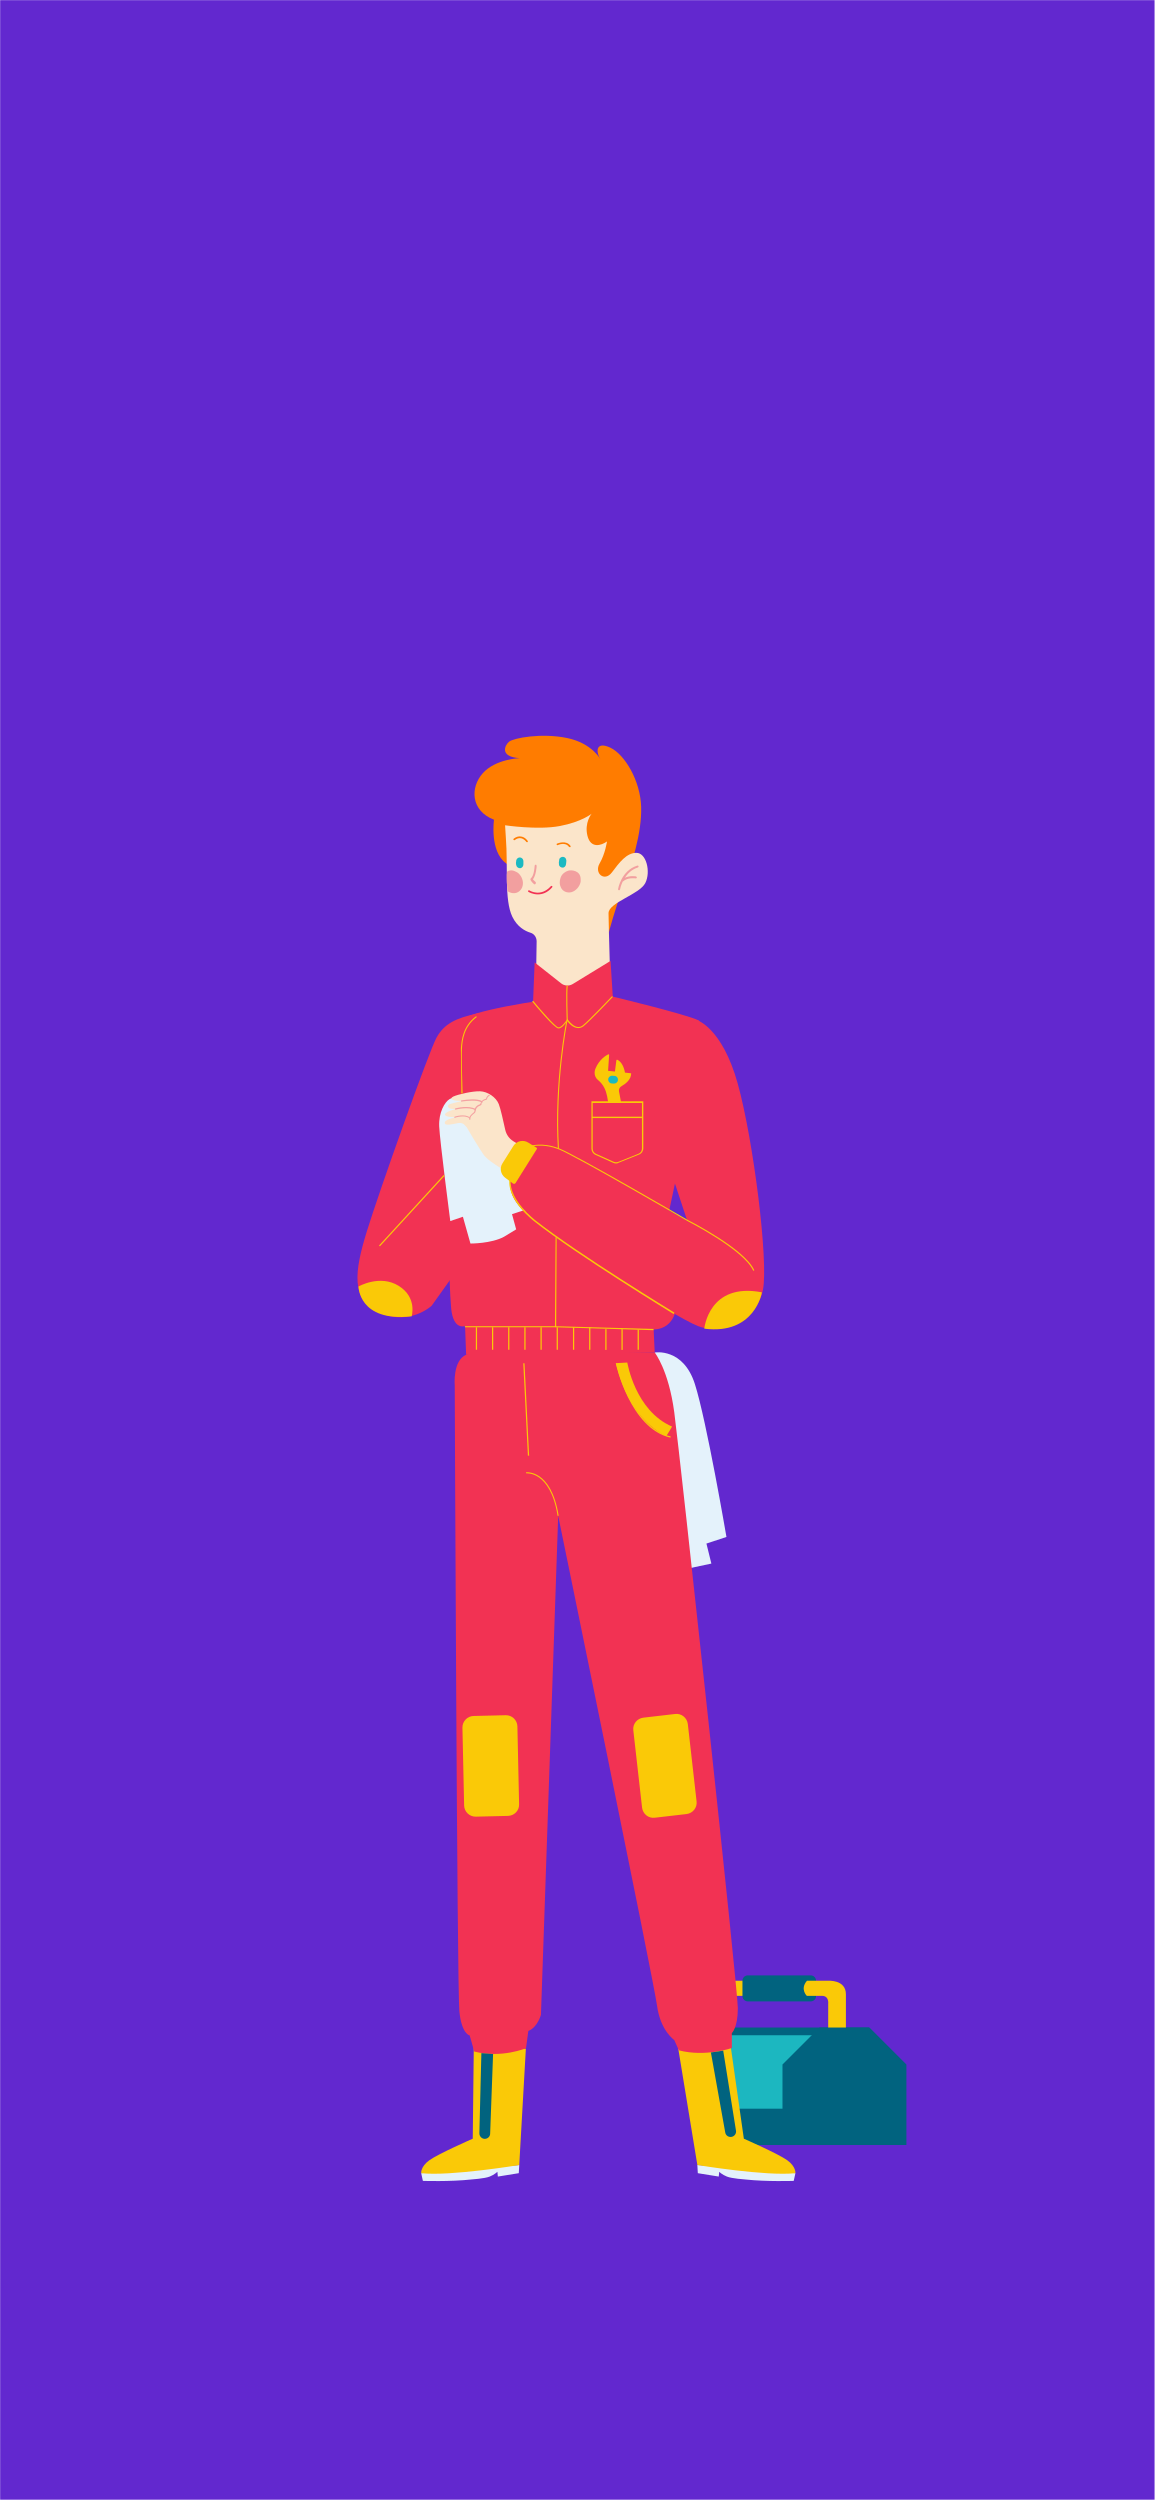
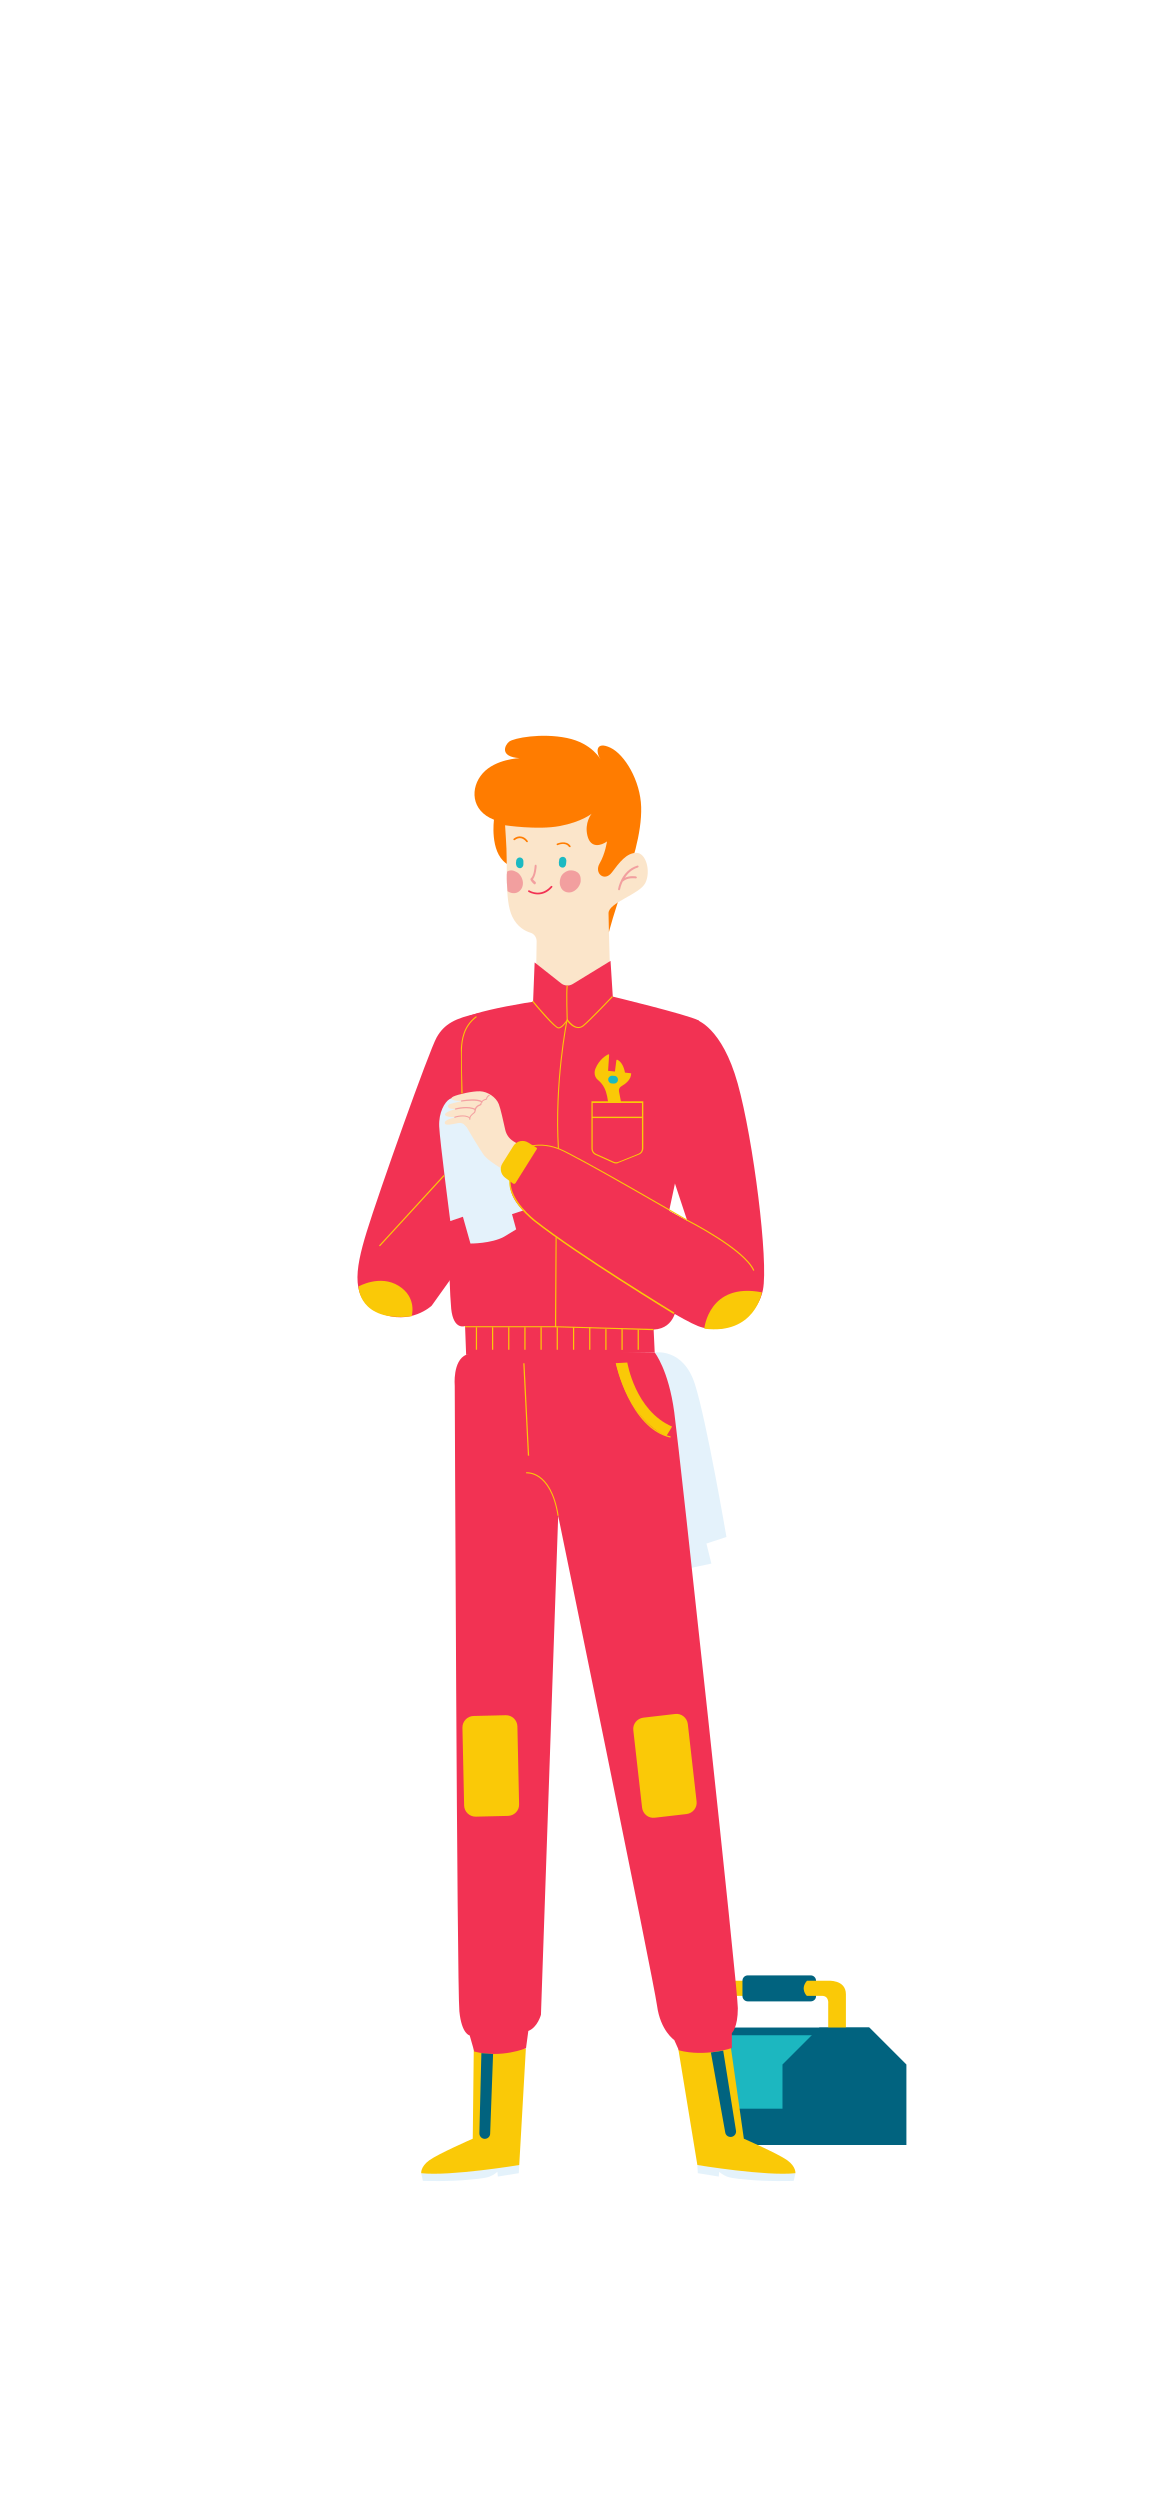
<svg xmlns="http://www.w3.org/2000/svg" version="1.1" id="Capa_1" x="0px" y="0px" viewBox="0 0 750 1624" style="enable-background:new 0 0 750 1624;" xml:space="preserve">
  <style type="text/css">
- 	.st0{fill:#6228cf;}
+ 	.st0{fill:#6228cf00;}
	.st1{fill:#E4F2FB;}
	.st2{fill:#FAC907;}
	.st3{fill:#01637F;}
	.st4{fill:#1CB7C0;}
	.st5{fill:#FF7C00;}
	.st6{fill:#FBE5CA;}
	.st7{fill:#F29F9F;}
	.st8{fill:#1CB9C2;}
	.st9{fill:#F23253;}
	.st10{fill:#F4A1A1;}
</style>
  <rect x="0.1" y="0.1" class="st0" width="749.9" height="1623.7" />
  <g>
    <g>
      <g>
        <g>
          <path class="st1" d="M425.3,878.6c0,0,18.5-3.3,26.1,20.5c7.6,23.8,20.5,99.3,20.5,99.3l-13,4.3l3.2,13l-15.1,3.2L425.3,878.6z" />
        </g>
      </g>
    </g>
    <g>
      <g>
        <g>
          <path class="st2" d="M485.6,1286.7h-13.5c0,0-11.8-1-11.8,8.8c0,9.8,0,22,0,22h11.5v-15.9c0,0-0.7-5.1,4.1-5.1s9.8,0,9.8,0      S490.4,1292.1,485.6,1286.7z" />
        </g>
      </g>
    </g>
    <g>
      <g>
        <g>
          <polygon class="st3" points="472.8,1393.4 588.8,1393.4 588.8,1341.1 564.8,1317.1 528.3,1317.1 467.8,1317.1     " />
        </g>
      </g>
    </g>
    <g>
      <g>
        <g>
          <path class="st3" d="M526.6,1300.1h-40.8c-2,0-3.5-1.6-3.5-3.5v-9.9c0-2,1.6-3.5,3.5-3.5h40.8c2,0,3.5,1.6,3.5,3.5v9.9      C530.2,1298.5,528.6,1300.1,526.6,1300.1z" />
        </g>
      </g>
    </g>
    <g>
      <g>
        <g>
          <path class="st2" d="M524.2,1286.7h13.5c0,0,11.8-1,11.8,8.8c0,9.8,0,22,0,22h-11.5v-15.9c0,0,0.7-5.1-4.1-5.1      c-4.7,0-9.8,0-9.8,0S519.5,1292.1,524.2,1286.7z" />
        </g>
      </g>
    </g>
    <g>
      <g>
        <g>
          <rect x="460.1" y="1322.1" class="st4" width="80.3" height="47.7" />
        </g>
      </g>
    </g>
    <g>
      <g>
        <g>
          <path class="st3" d="M508.3,1393.4v-52.3l24-24h32.3v76.2C564.5,1393.3,508,1393.1,508.3,1393.4z" />
        </g>
      </g>
    </g>
    <g>
      <g>
        <g>
          <path class="st1" d="M273.6,1411.7l1.1,5c0,0,17.7,0.6,31.3-0.9c0,0,9-0.6,12.1-1.9c3.1-1.2,5-3.1,5-3.1l0.3,3.1l13.6-2.2      l0.3-5.3L273.6,1411.7z" />
        </g>
      </g>
    </g>
    <g>
      <g>
        <g>
          <path class="st1" d="M516.7,1411.7l-1.1,5c0,0-17.7,0.6-31.3-0.9c0,0-9-0.6-12.1-1.9c-3.1-1.2-5-3.1-5-3.1l-0.3,3.1l-13.6-2.2      l-0.3-5.3L516.7,1411.7z" />
        </g>
      </g>
    </g>
    <g>
      <g>
        <g>
          <path class="st2" d="M341.6,1330.8l-4.3,75.6c0,0-44.7,7.4-63.7,5.3c0,0-0.5-4.2,5.3-8.4c5.8-4.2,28.2-14,28.2-14l0.7-61.8      L341.6,1330.8z" />
        </g>
      </g>
    </g>
    <g>
      <g>
        <g>
          <path class="st2" d="M440.6,1330.8l12.4,75.6c0,0,44.7,7.4,63.7,5.3c0,0,0.5-4.2-5.3-8.4c-5.8-4.2-28.2-14-28.2-14l-8.8-61.8      L440.6,1330.8z" />
        </g>
      </g>
    </g>
    <g>
      <g>
        <g>
          <path class="st5" d="M395.5,605.7c0,0,3.9-15.1,9.3-29.3c5.4-14.1,12.2-35.1,11.7-52.2c-0.5-17.1-10.7-34.1-20-38.5      c-9.3-4.4-9.8,2.4-6.3,7.8c0,0-5.4-10.7-21.9-14.1c-16.6-3.4-34.6,0-37.6,2.4c-2.9,2.4-6.3,9.8,6.8,10.7c0,0-15.6,0.5-23.9,9.8      s-7.8,24.4,7.3,30.2c0,0-2.9,20.5,7.8,28.3S395.5,605.7,395.5,605.7z" />
        </g>
      </g>
    </g>
    <g>
      <g>
        <g>
          <path class="st6" d="M348.1,643.2l0.5-31.7c0-2.6-1.6-4.9-4-5.6c-3.6-1.1-8.6-3.8-11.8-10.4c-5.3-11.1-2.7-32.4-4.2-51.4l-0.5-8      c0,0,21.2,3.2,35.5,0.5c14.3-2.7,20.7-8,20.7-8s-4.8,5.8-2.7,14.3c2.1,8.5,9,6.4,12.7,3.7c0,0-1.1,8-4.8,14.3      c-3.7,6.4,3.2,12.2,8,5.8c4.8-6.4,9.5-12.7,15.9-12.7s9.5,12.2,5.8,19.6c-3.7,7.4-23.9,12.7-23.9,19.6s1.6,58.9,1.6,58.9      l-49.3,4.2L348.1,643.2z" />
        </g>
      </g>
    </g>
    <g>
      <g>
        <g>
          <g>
            <path class="st7" d="M413.1,569.3c-0.2,0-3.9-0.7-7.2,0.9c1.8-2.7,4.4-5.4,8.5-6.7c0.3-0.1,0.5-0.5,0.4-0.8       c-0.1-0.4-0.5-0.5-0.8-0.4c-10.5,3.2-12.5,15.1-12.5,15.2c-0.1,0.4,0.2,0.7,0.5,0.8c0,0,0,0,0,0c0.4,0.1,0.7-0.2,0.8-0.6       c0,0,0.4-2.3,1.7-5c0.1,0,0.1-0.1,0.2-0.1c3-2.8,8.1-2,8.2-2c0.4,0.1,0.7-0.2,0.8-0.5C413.7,569.7,413.4,569.4,413.1,569.3z" />
          </g>
        </g>
      </g>
    </g>
    <g>
      <g>
        <g>
          <g>
            <path class="st7" d="M329.2,568.1c0-0.2,0-0.4,0.1-0.7c0-0.4,0.1-0.8,0.1-1.2c1.4-0.9,3.2-1.2,5.4-0.1c0.2,0.1,0.3,0.2,0.4,0.2       c0.6,0.2,1.1,0.6,1.6,1c2.2,2,3.4,5.3,2.7,8.1c-0.6,2.8-3.1,5-6,4.8c-0.6,0-1.1-0.1-1.7-0.3c-0.2,0-0.4-0.1-0.6-0.2       c0,0-0.7-0.2-1.5-0.8C329.3,575.4,329.1,571.8,329.2,568.1z" />
          </g>
        </g>
      </g>
    </g>
    <g>
      <g>
        <g>
          <g>
            <path class="st7" d="M377.2,570.9c0,0.2,0,0.3,0,0.5c0.1,0.6,0,1.2-0.1,1.8c-0.7,2.8-2.9,5.4-5.7,6.3c-2.7,0.8-5.8-0.3-7-2.9       c-0.2-0.5-0.4-1-0.6-1.6c-0.1-0.2-0.1-0.4-0.1-0.6c0,0-0.4-2,0.5-4.4c0.9-2.4,3-3.8,4.9-4.4S377,565.3,377.2,570.9z" />
          </g>
        </g>
      </g>
    </g>
    <g>
      <g>
        <g>
          <g>
            <g>
              <path class="st7" d="M347.3,574.5c-0.1,0-0.2,0-0.3-0.1c-1.2-0.9-2.3-2.5-2.3-2.6c-0.1-0.2-0.2-0.4-0.1-0.7        c0-0.3,0.1-0.5,0.3-0.6c1.8-1.5,2.3-6.2,2.4-7.9c0-0.5,0.3-0.9,0.7-0.9c0.4,0,0.6,0.4,0.6,0.9c0,0.3-0.3,5.9-2.4,8.6        c0.4,0.5,1,1.2,1.6,1.6c0.3,0.2,0.4,0.8,0.2,1.2C347.8,574.3,347.6,574.5,347.3,574.5z" />
            </g>
          </g>
        </g>
      </g>
    </g>
    <g>
      <g>
        <g>
          <g>
            <path class="st8" d="M363.2,559c0-0.2,0.1-0.5,0.1-0.7c0.2-1.1,1.5-1.8,2.5-1.7c1,0.1,1.9,0.9,2,1.9c0,0,0,0.1,0,0.1       c0.1,0.2,0.1,0.4,0.1,0.7c0,0.4,0,0.7-0.1,1.1c0,0.3,0,0.5-0.1,0.8c0,0,0,0.1,0,0.1c-0.1,1.2-1,2.4-2.3,2.3       c-1.1,0-2.3-0.9-2.3-2.1c0-0.1,0-0.1,0-0.1C363,560.6,363,559.7,363.2,559z" />
          </g>
        </g>
      </g>
    </g>
    <g>
      <g>
        <g>
          <g>
            <path class="st8" d="M335.3,559.5c0-0.2,0-0.5,0.1-0.7c0.2-1.1,1.4-1.9,2.4-1.8c1,0.1,1.9,0.8,2.1,1.8c0,0,0,0.1,0,0.1       c0.1,0.2,0.1,0.4,0.1,0.6c0,0.4,0,0.7,0,1.1c0,0.3,0,0.5,0,0.8c0,0,0,0.1,0,0.1c0,1.2-0.8,2.4-2.2,2.5c-1.1,0-2.3-0.8-2.4-2       c0,0,0-0.1-0.1-0.1C335.1,561.1,335.1,560.2,335.3,559.5z" />
          </g>
        </g>
      </g>
    </g>
    <g>
      <g>
        <g>
          <path class="st9" d="M349.4,581c-3.5,0-6-1.6-6.1-1.6c-0.3-0.2-0.3-0.5-0.2-0.8c0.2-0.3,0.5-0.3,0.8-0.2c0.3,0.2,7.4,4.6,14-2.8      c0.2-0.2,0.6-0.2,0.8,0c0.2,0.2,0.2,0.6,0,0.8C355.6,580,352.2,581,349.4,581z" />
        </g>
      </g>
    </g>
    <g>
      <g>
        <g>
          <path class="st5" d="M370.1,550.3c-0.2,0-0.4-0.1-0.5-0.2c-2.4-3.4-7.1-1.2-7.3-1.1c-0.3,0.1-0.6,0-0.7-0.3      c-0.1-0.3,0-0.6,0.3-0.7c0.1,0,5.8-2.6,8.7,1.5c0.2,0.3,0.1,0.6-0.1,0.8C370.3,550.3,370.2,550.3,370.1,550.3z" />
        </g>
      </g>
    </g>
    <g>
      <g>
        <g>
          <path class="st5" d="M342.4,547.1c-0.2,0-0.4-0.1-0.5-0.2c0,0-1.4-2.1-3.6-2.4c-1.3-0.2-2.6,0.2-3.9,1.2      c-0.2,0.2-0.6,0.1-0.8-0.1c-0.2-0.2-0.1-0.6,0.1-0.8c1.6-1.2,3.2-1.7,4.8-1.4c2.7,0.4,4.3,2.8,4.3,2.9c0.2,0.3,0.1,0.6-0.2,0.8      C342.6,547,342.5,547.1,342.4,547.1z" />
        </g>
      </g>
    </g>
    <g>
      <g>
        <g>
          <path class="st9" d="M396.6,624.2l-24.5,15c-2.4,1.5-5.5,1.3-7.7-0.5l-17.1-13.5l-1.2,30.2l52.5,0.4L396.6,624.2z" />
        </g>
      </g>
    </g>
    <g>
      <g>
        <g>
          <path class="st9" d="M396.9,647.1c0,0,49.3,11.9,56.8,15.7S433.5,792,433.5,792l6,55.3c0,0,0,15.7-14.9,16.4l0.7,14.9      l-122.5,1.5l-0.7-18.7c0,0-7.5,3-9-11.2s-3.7-98.6,0-137.4s-4.7-48.2,16.4-54.5C329.5,652.4,377.5,644.9,396.9,647.1z" />
        </g>
      </g>
    </g>
    <g>
      <g>
        <g>
          <path class="st9" d="M425.3,878.6c0,0,9,11.2,12.7,38.8s41.3,374.4,41.3,387.1s-3.9,16.2-3.9,16.2l0,9.7c0,0-17.2,6-34.4,1.5      l-3-6.7c0,0-9-6-11.2-22.4s-64.2-318.1-64.2-318.1l-11.2,324.1c0,0-2.2,8.2-8.2,10.5l-1.5,11.2c0,0-15.7,6.7-33.6,2.2l-3-10.5      c0,0-5.2-0.7-6.7-15.7s-3-406.3-3-406.3s-1.5-16.4,7.5-20.2C311.7,876.4,425.3,878.6,425.3,878.6z" />
        </g>
      </g>
    </g>
    <g>
      <g>
        <g>
          <path class="st9" d="M319.5,793.4l-39.1,54.8c0,0-13.8,13-33.4,4.8c-19.6-8.2-16.6-27.4-8.8-52.8      c7.8-25.4,40.6-117.8,45.5-126.4c4.9-8.6,12.1-12.5,26.8-15.5C325.1,655.2,319.5,793.4,319.5,793.4z" />
        </g>
      </g>
    </g>
    <g>
      <g>
        <g>
          <path class="st1" d="M304.2,712.7c0,0-9.1-0.6-12.2,1.3c-3.1,1.9-7.1,8.6-6.7,17.7c0.4,9.2,7.2,61.5,7.2,61.5l8.2-2.8l4.9,17.4      c0,0,13.5,0.1,21.8-4.4l7.9-4.8l-2.7-9.9l8.6-2.8L326,740.8C326,740.8,315.7,714,304.2,712.7z" />
        </g>
      </g>
    </g>
    <g>
      <g>
        <g>
          <path class="st9" d="M452.6,662.6c0,0,16.4,4.7,26.6,41.2c10.2,36.6,20.1,115.6,16.4,134.1c-3.7,18.5-24.8,30.3-42.2,23.5      s-98.5-60.1-109.5-70.8s-17.4-19.3-8.1-36.5c6.6-12.2,17.1-16,43.5,0.4c26.4,16.4,67.1,38.4,67.1,38.4L425.6,730      C425.6,730,419,678.1,452.6,662.6z" />
        </g>
      </g>
    </g>
    <g>
      <g>
        <g>
          <path class="st6" d="M343.3,747.5l-9.9-6.2c-2.7-1.7-4.5-4.3-5.2-7.4c-1.2-5.4-3-13.7-4.2-16.7c-1.8-4.5-7.2-8.1-12.1-8.3      s-14.4,2-17.4,3.4s-0.6,3.4,6.8,2.7c0,0-6.5,1.3-9,2.2c-2.5,0.9-1.6,3.9,4.3,3.1c0,0-7.5,1.7-7.5,3.7c-0.1,2,7.4,1.7,7.4,1.7      s-7,1.3-7.5,3.2c-0.6,2,1.9,2,5.9,1.2c1.2-0.3,2.2-0.4,3-0.6c1.6-0.3,3.3,0.4,4.3,1.7l1,1.1c0,0,7,12.1,10.8,17.6      c3.8,5.6,20.3,14,20.3,14L343.3,747.5z" />
        </g>
      </g>
    </g>
    <g>
      <g>
        <g>
          <path class="st2" d="M333.2,768.8l-5.1-3.8c-2.9-2.2-3.7-6.2-1.7-9.3l7.1-11.3c2.1-3.3,6.4-4.2,9.6-2.2l5.5,3.4      c0.2,0.1,0.3,0.5,0.2,0.7l-13.9,22.2C334.5,769.1,333.7,769.2,333.2,768.8z" />
        </g>
      </g>
    </g>
    <g>
      <g>
        <g>
          <path class="st2" d="M437.6,853.6c-0.6-0.4-62.6-38.2-90.4-60.1c0,0-4.5-3.4-8.7-8.4c-3.9-4.6-8.4-11.7-7.6-19l0.1-0.6l3.2,2      l13.1-21.1l-3.8-1.7l0.9-0.3c0.3-0.1,7.8-2.6,18.6,1.5c10.8,4.1,82.9,46.1,83.6,46.5c1.5,0.8,37.4,19,43.4,32.8l-0.7,0.3      c-5.9-13.6-42.7-32.3-43.1-32.5c-0.7-0.4-72.8-42.4-83.5-46.5c-8.4-3.2-14.8-2.3-17.1-1.8l2.8,1.2l-0.2,0.4l-13.7,22.1l-2.8-1.8      c-0.9,13.3,15.9,25.9,16,26.1c27.8,21.9,89.8,59.6,90.4,60L437.6,853.6z" />
        </g>
      </g>
    </g>
    <g>
      <g>
        <g>
          <path class="st2" d="M362.4,746.3c-2.6-42.7,5.4-82.8,5.5-83.2l0.7,0.1c-0.1,0.4-8.1,40.4-5.5,83L362.4,746.3z" />
        </g>
      </g>
    </g>
    <g>
      <g>
        <g>
          <polygon class="st2" points="361.3,862.2 302,862.2 302,861.5 360.5,861.5 360.9,803.7 361.6,803.7     " />
        </g>
      </g>
    </g>
    <g>
      <g>
        <g>
          <polygon class="st2" points="424.5,864.1 360.9,862.2 360.9,861.5 424.5,863.3     " />
        </g>
      </g>
    </g>
    <g>
      <g>
        <g>
          <polygon class="st2" points="246.8,809.6 246.2,809.1 288.2,763.3 288.8,763.8     " />
        </g>
      </g>
    </g>
    <g>
      <g>
        <g>
          <path class="st2" d="M299.4,681c0.4-5,1-14.3,9.9-20.9l0.4,0.6c-8.6,6.4-9.3,15.5-9.6,20.4c-0.4,5.2,0.4,29,0.4,29.2l-0.8,0" />
        </g>
      </g>
    </g>
    <g>
      <g>
        <g>
          <path class="st2" d="M400.2,755.8c-0.6,0-1.2-0.1-1.8-0.4l-11.6-5.2c-1.6-0.7-2.6-2.3-2.6-4.1v-30.7h33.7v30.5      c0,1.8-1.1,3.5-2.8,4.1l-13.2,5.3C401.3,755.7,400.8,755.8,400.2,755.8z M385,716.4v29.8c0,1.4,0.8,2.7,2.1,3.3l11.6,5.2      c0.9,0.4,1.9,0.4,2.8,0.1l13.2-5.3c1.4-0.5,2.3-1.9,2.3-3.3v-29.7H385z" />
        </g>
      </g>
    </g>
    <g>
      <g>
        <g>
          <rect x="384.6" y="725.4" class="st2" width="32.4" height="0.9" />
        </g>
      </g>
    </g>
    <g>
      <g>
        <g>
          <rect x="309.1" y="862.2" class="st2" width="0.8" height="14.6" />
        </g>
      </g>
    </g>
    <g>
      <g>
        <g>
          <rect x="319.6" y="862.2" class="st2" width="0.8" height="14.6" />
        </g>
      </g>
    </g>
    <g>
      <g>
        <g>
          <rect x="330.1" y="862.2" class="st2" width="0.8" height="14.6" />
        </g>
      </g>
    </g>
    <g>
      <g>
        <g>
          <rect x="340.6" y="862.2" class="st2" width="0.8" height="14.6" />
        </g>
      </g>
    </g>
    <g>
      <g>
        <g>
          <rect x="351.1" y="862.2" class="st2" width="0.8" height="14.6" />
        </g>
      </g>
    </g>
    <g>
      <g>
        <g>
          <rect x="361.6" y="862.2" class="st2" width="0.8" height="14.6" />
        </g>
      </g>
    </g>
    <g>
      <g>
        <g>
          <rect x="372.2" y="862.2" class="st2" width="0.8" height="14.6" />
        </g>
      </g>
    </g>
    <g>
      <g>
        <g>
          <rect x="382.7" y="862.2" class="st2" width="0.8" height="14.6" />
        </g>
      </g>
    </g>
    <g>
      <g>
        <g>
          <rect x="393.2" y="863.4" class="st2" width="0.8" height="13.5" />
        </g>
      </g>
    </g>
    <g>
      <g>
        <g>
          <rect x="403.7" y="863.4" class="st2" width="0.8" height="13.5" />
        </g>
      </g>
    </g>
    <g>
      <g>
        <g>
          <rect x="414.2" y="863.7" class="st2" width="0.8" height="13.1" />
        </g>
      </g>
    </g>
    <g>
      <g>
        <g>
          <path class="st2" d="M362.2,984.7c-2.4-15.3-7.8-21.9-12-24.9c-4.4-3.1-8.3-2.7-8.4-2.7l-0.1-0.7c0.2,0,4.2-0.5,8.9,2.8      c4.3,3,9.8,9.8,12.3,25.4L362.2,984.7z" />
        </g>
      </g>
    </g>
    <g>
      <g>
        <g>
          <path class="st2" d="M435.5,933.9c-26.2-6-35.5-47.9-35.5-48.3l0.7-0.2c0.1,0.4,9.3,41.9,35,47.7L435.5,933.9z" />
        </g>
      </g>
    </g>
    <g>
      <g>
        <g>
          <rect x="341.4" y="885.5" transform="matrix(0.9988 -4.993762e-02 4.993762e-02 0.9988 -45.2919 18.2092)" class="st2" width="0.8" height="60.1" />
        </g>
      </g>
    </g>
    <g>
      <g>
        <g>
          <path class="st2" d="M267.4,855.1c0,0,3.8-12.2-8.4-19.8c-12.2-7.6-26.1,0.4-26.1,0.4S232.9,858.9,267.4,855.1z" />
        </g>
      </g>
    </g>
    <g>
      <g>
        <g>
          <path class="st2" d="M457.5,863.1c0,0,2.9-30.3,37.4-23.6C495,839.6,490.3,867.3,457.5,863.1z" />
        </g>
      </g>
    </g>
    <g>
      <g>
        <g>
          <path class="st2" d="M362.8,668.1c-2.7,0-15.6-15.7-17.1-17.5l0.6-0.5c5.5,6.7,14.8,17.3,16.5,17.3c1.9,0,4.6-3.6,5.4-5l0.3-0.5      l0.3,0.4c2.1,2.8,4.3,4.5,6.3,4.8c1.3,0.2,2.5-0.2,3.6-1.1c3.7-2.9,18.8-18.8,18.9-18.9l0.5,0.5c-0.6,0.7-15.3,16.1-19,19      c-1.3,1-2.7,1.4-4.2,1.2c-2.7-0.4-5-2.6-6.5-4.6C367.6,664.5,365.1,668.1,362.8,668.1z" />
        </g>
      </g>
    </g>
    <g>
      <g>
        <g>
          <path class="st2" d="M368.1,662.6c0-0.7-0.6-18.1,0-22.4l0.7,0.1c-0.6,4.3,0,22.1,0,22.3L368.1,662.6z" />
        </g>
      </g>
    </g>
    <g>
      <g>
        <g>
          <path class="st3" d="M312.7,1333.7l-1.3,52.1c0,2,1.6,3.6,3.5,3.6l0,0c1.9,0,3.5-1.5,3.5-3.4l1.9-51.7L312.7,1333.7z" />
        </g>
      </g>
    </g>
    <g>
      <g>
        <g>
          <path class="st3" d="M461.8,1333.3l9.3,51.9c0.3,2,2.2,3.3,4.2,2.9l0,0c1.9-0.4,3.1-2.2,2.8-4l-8.3-52L461.8,1333.3z" />
        </g>
      </g>
    </g>
    <g>
      <g>
        <g>
          <path class="st2" d="M446,1178.4l-20.7,2.4c-4.1,0.5-7.7-2.5-8.2-6.5l-5.7-50.3c-0.5-4.1,2.5-7.7,6.5-8.2l20.7-2.4      c4.1-0.5,7.7,2.5,8.2,6.5l5.7,50.3C453,1174.3,450,1177.9,446,1178.4z" />
        </g>
      </g>
    </g>
    <g>
      <g>
        <g>
          <path class="st2" d="M330,1179.6l-20.9,0.5c-4.1,0.1-7.5-3.2-7.6-7.2l-1.1-50.6c-0.1-4.1,3.2-7.5,7.2-7.6l20.9-0.5      c4.1-0.1,7.5,3.2,7.6,7.2l1.1,50.6C337.4,1176.1,334.1,1179.5,330,1179.6z" />
        </g>
      </g>
    </g>
    <g>
      <g>
        <g>
          <path class="st2" d="M407.5,885.1c0,0,5.1,31.4,29.1,41.6l-3.7,6.1c0,0-23.6-8.2-32.7-47.3L407.5,885.1z" />
        </g>
      </g>
    </g>
    <g>
      <g>
        <path class="st10" d="M304.9,726.4c-0.1,0-0.2,0-0.2-0.1c-3.1-2.2-9-0.3-9.1-0.2c-0.2,0.1-0.4,0-0.5-0.2c-0.1-0.2,0-0.4,0.2-0.5     c0.3-0.1,6.4-2.1,9.8,0.4c0.2,0.1,0.2,0.4,0.1,0.5C305.1,726.3,305,726.4,304.9,726.4z" />
      </g>
    </g>
    <g>
      <g>
        <path class="st10" d="M308.9,721.3c-0.1,0-0.1,0-0.2-0.1c-4.3-2.6-12.6-0.4-12.7-0.4c-0.2,0.1-0.4-0.1-0.5-0.3     c-0.1-0.2,0.1-0.4,0.3-0.5c0.4-0.1,8.7-2.3,13.3,0.5c0.2,0.1,0.2,0.3,0.1,0.5C309.2,721.2,309.1,721.3,308.9,721.3z" />
      </g>
    </g>
    <g>
      <g>
        <path class="st10" d="M313.1,716.4c-0.2,0-0.3-0.1-0.4-0.3c0,0,0,0,0,0c0,0-0.4-0.5-2.8-0.9c-4.2-0.6-10,0.4-10,0.4     c-0.2,0-0.4-0.1-0.5-0.3c0-0.2,0.1-0.4,0.3-0.5c0.2,0,6-1.1,10.3-0.5c2.9,0.4,3.4,1.2,3.5,1.5     C313.5,716.1,313.4,716.3,313.1,716.4C313.2,716.4,313.1,716.4,313.1,716.4z" />
      </g>
    </g>
    <g>
      <g>
        <path class="st10" d="M305.2,727.4c-0.2,0-0.4-0.1-0.4-0.3c-0.3-1.8,1.4-3.2,2.7-4.3c0.3-0.2,0.5-0.4,0.6-0.7     c0.1-0.2,0.1-0.4,0.1-0.7l0-0.3c0.2-1.5,1.3-2.8,2.6-3.4l0.3-0.1c0.3-0.1,0.6-0.2,0.8-0.4c0.1-0.1,0.2-0.3,0.2-0.5l0.1-0.2     c0.5-1.3,1.7-2.3,3-2.6c0.3-0.1,0.5-0.1,0.5-0.2c0.1-0.1,0.1-0.2,0.1-0.3c0.3-1,1-1.8,1.8-2.2c0.2-0.1,0.4,0,0.5,0.2     c0.1,0.2,0,0.4-0.2,0.5c-0.7,0.3-1.2,0.9-1.4,1.6c-0.1,0.3-0.1,0.5-0.3,0.7c-0.2,0.3-0.6,0.3-0.9,0.4c-1.2,0.3-2.2,1.1-2.6,2.1     L313,717c-0.1,0.2-0.2,0.5-0.4,0.7c-0.3,0.4-0.7,0.5-1.1,0.7l-0.3,0.1c-1.1,0.5-2,1.6-2.2,2.8l0,0.2c0,0.3-0.1,0.6-0.2,0.9     c-0.2,0.4-0.5,0.7-0.8,0.9c-1.3,1-2.7,2.2-2.4,3.6C305.6,727.2,305.5,727.4,305.2,727.4C305.2,727.4,305.2,727.4,305.2,727.4z" />
      </g>
    </g>
    <path class="st2" d="M406.1,697.8c0,0-0.5-7.1-5.1-9.4c-0.2-0.1-0.5,0-0.6,0.3l-1.1,8.6L406.1,697.8z" />
    <path class="st2" d="M395.1,716.3c2.8,0,5.6-0.1,8.4,0l-1.4-7.3c-0.3-1.4,0.4-2.7,1.6-3.4c2.5-1.4,6.4-4.3,6.3-8.4l-15-1.6   l0.7-10.3c0-0.3-0.3-0.5-0.6-0.4c-1.6,0.8-5.9,3.4-8.3,9.3c0,0-2,4.4,1.7,7.4c3.6,3,5.1,6.6,5.9,10.6L395.1,716.3z" />
    <path class="st8" d="M401.4,701.7L401.4,701.7c0.2-1.5-0.8-2.7-2.2-2.8l-1.4-0.1c-1.4-0.1-2.6,0.9-2.7,2.2l0,0.1   c-0.1,1.4,0.9,2.6,2.2,2.7l1.4,0.1C400,704,401.3,703,401.4,701.7z" />
  </g>
</svg>
